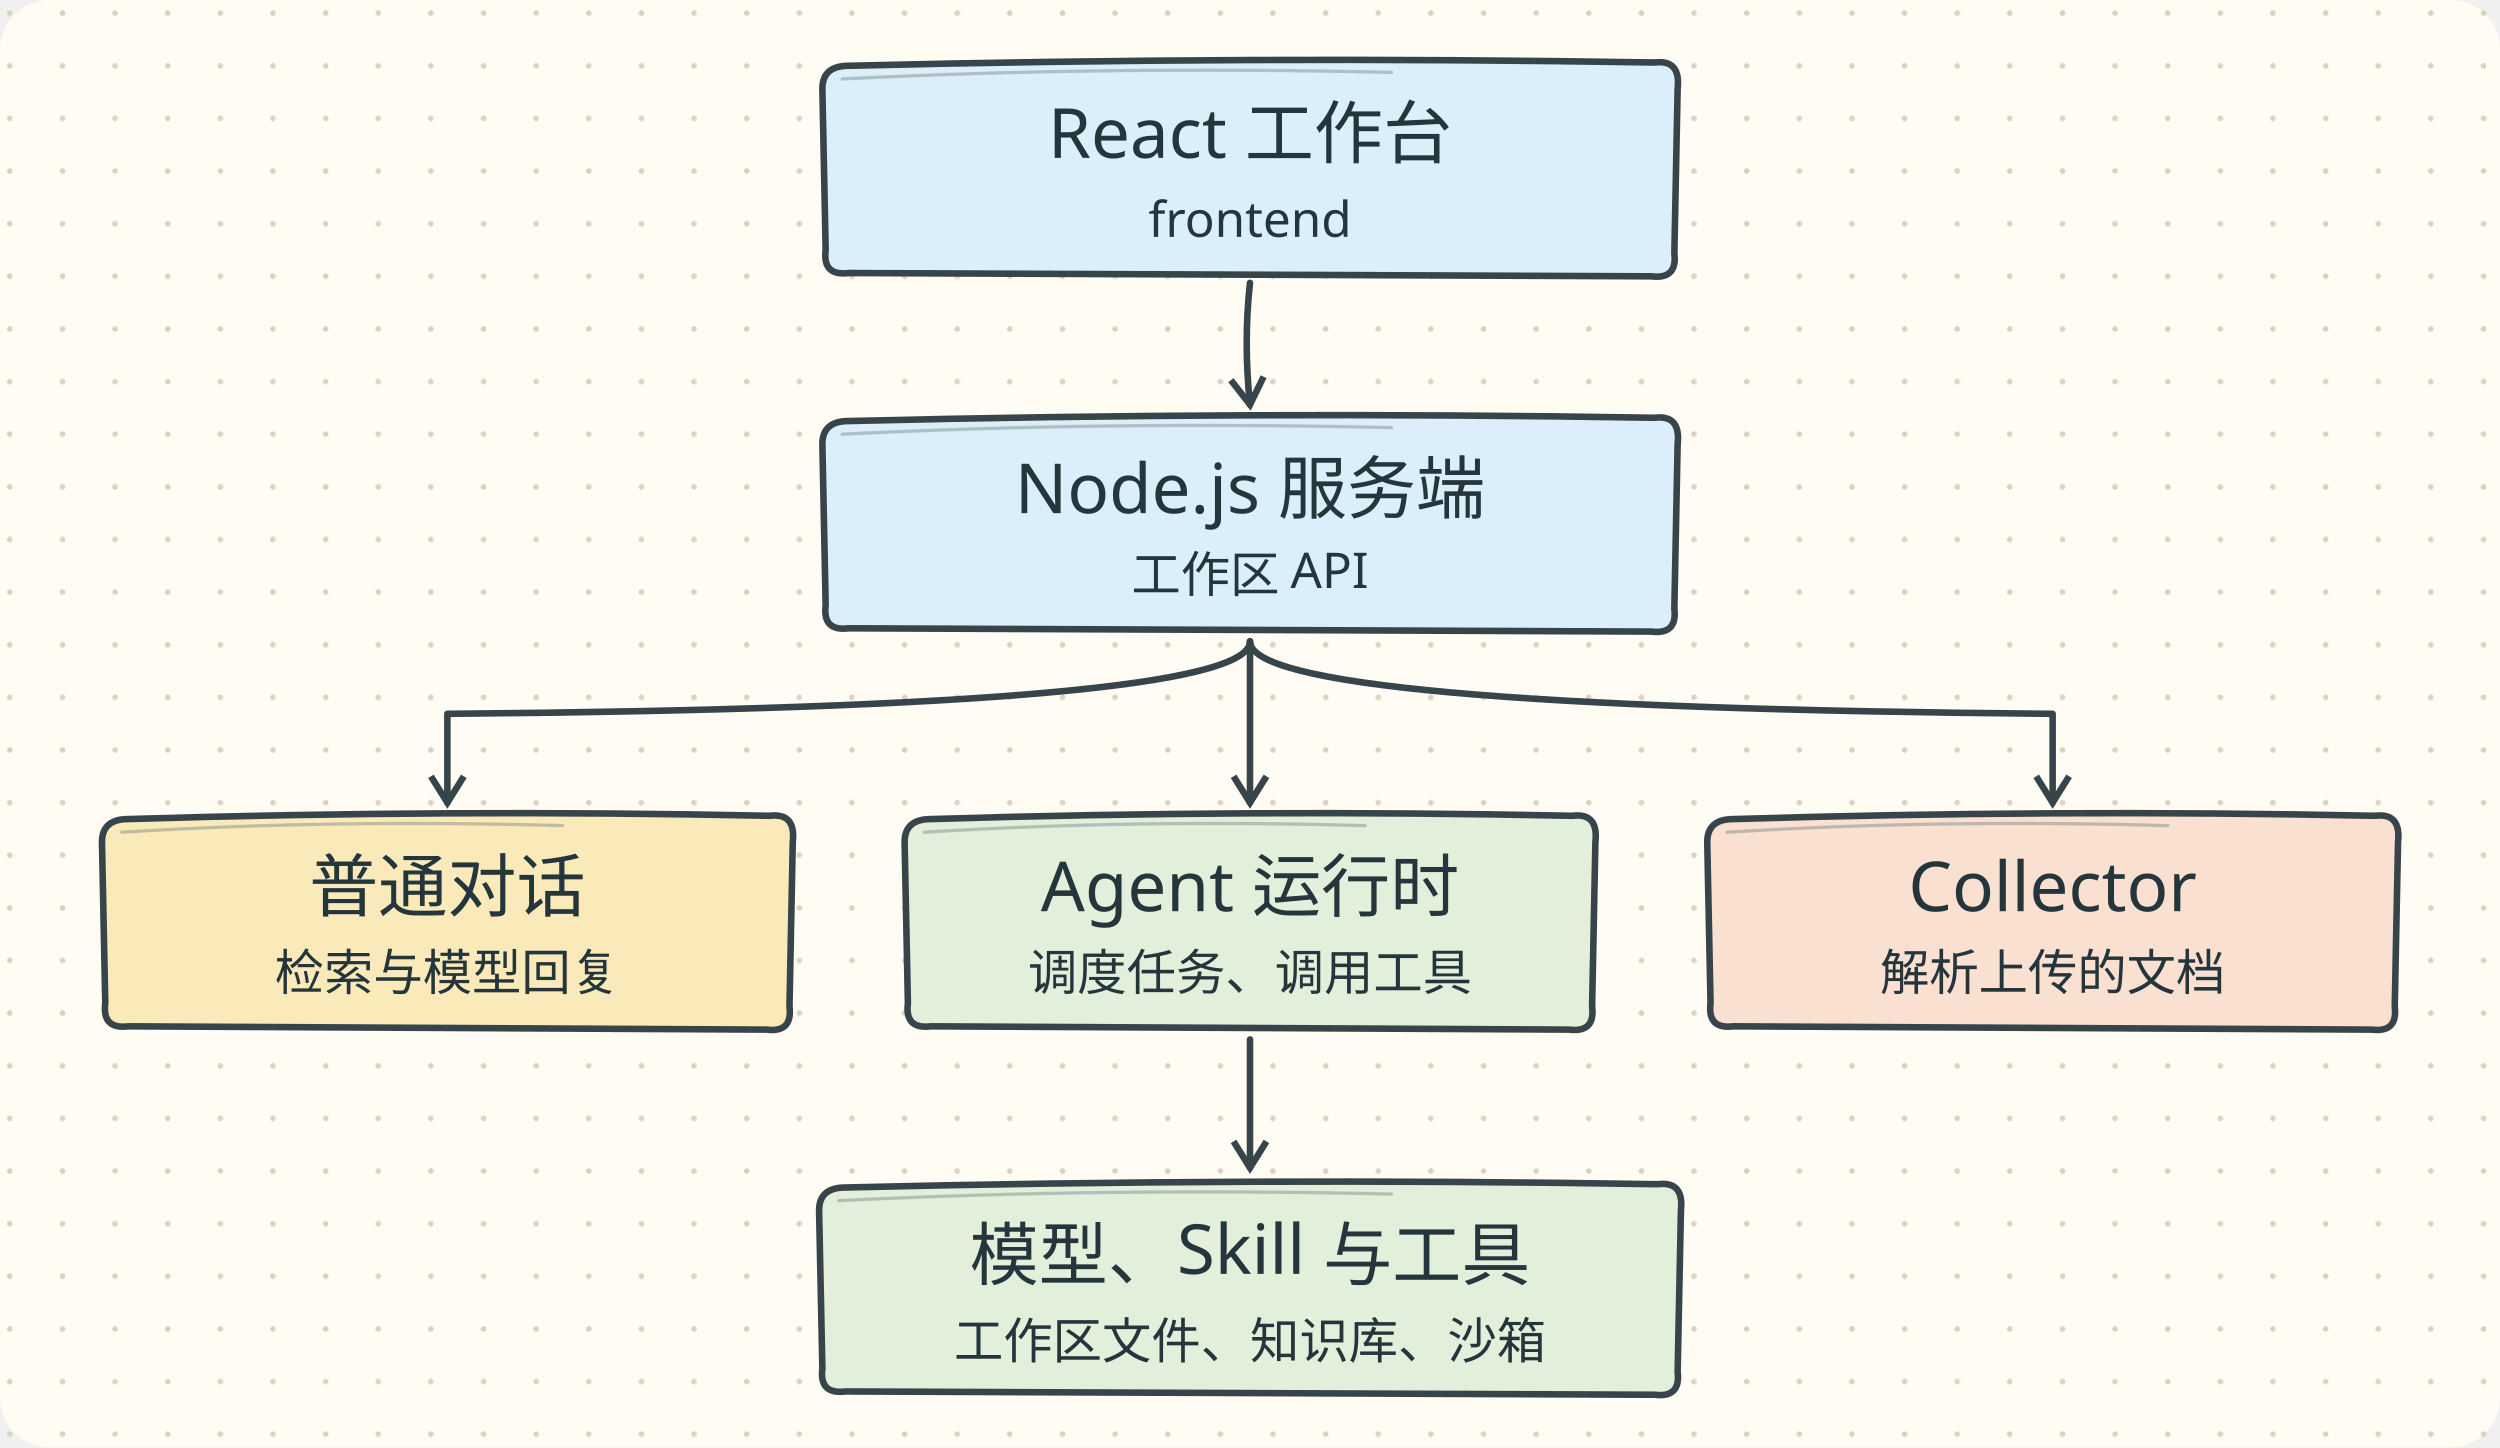
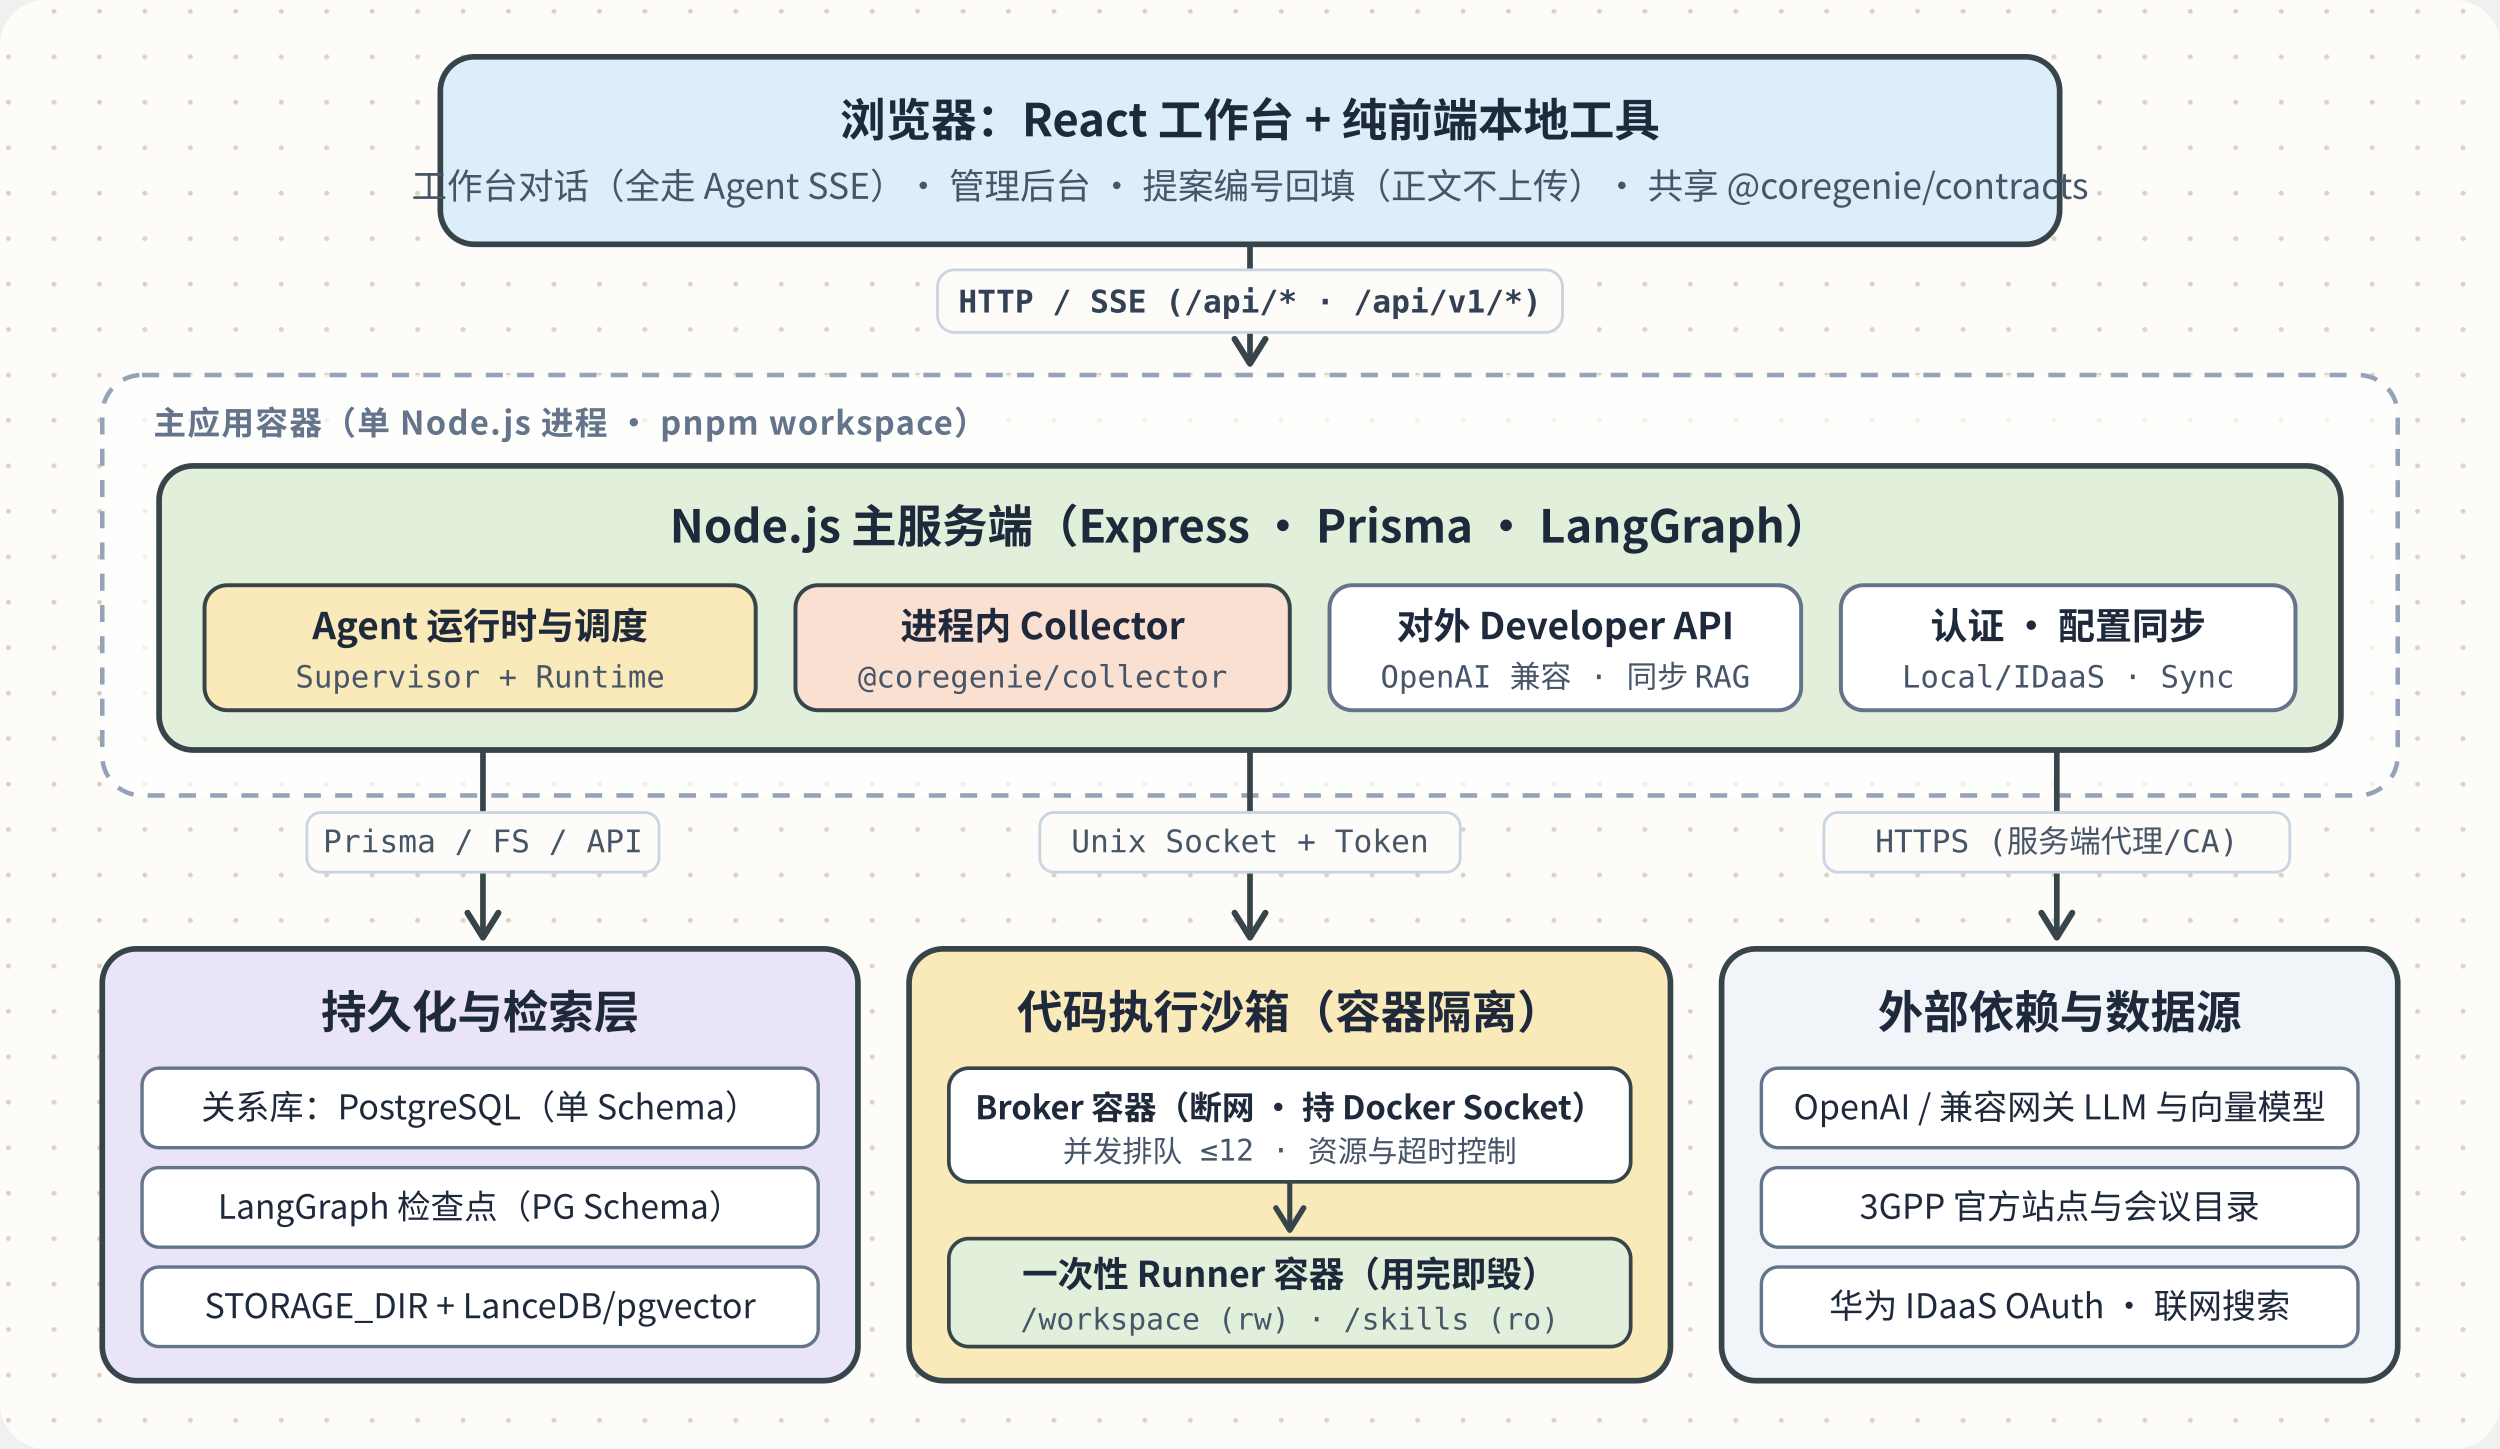
- <svg xmlns="http://www.w3.org/2000/svg" viewBox="0 0 760 440" role="img" aria-labelledby="title">
+ <svg xmlns="http://www.w3.org/2000/svg" viewBox="0 0 880 510" role="img" aria-labelledby="title">
  <defs>
    <pattern id="dots" width="16" height="16" patternUnits="userSpaceOnUse">
      <circle cx="3" cy="4" r=".85" fill="#d7d0bd" />
    </pattern>
-     <marker id="tip" viewBox="0 0 12 12" refX="10" refY="6" markerWidth="6" markerHeight="6" orient="auto">
-       <path d="m2 1 8 5-8 5" fill="none" stroke="#37444a" stroke-width="2" />
+     <marker id="tip" viewBox="0 0 12 12" refX="10" refY="6" markerWidth="6.5" markerHeight="6.5" orient="auto">
+       <path d="m2 1 8 5-8 5" fill="none" stroke="#37444a" stroke-width="2" stroke-linecap="round" stroke-linejoin="round" />
    </marker>
+     <style>
+       .t { font-family: "PingFang SC", "Noto Sans CJK SC", "Microsoft YaHei", "WenQuanYi Zen Hei", sans-serif; fill: #1e293b; }
+       .m { font-family: "JetBrains Mono", "SFMono-Regular", Menlo, Consolas, monospace; fill: #475569; }
+       .h { font-size: 16px; font-weight: 700; }
+       .s { font-size: 12.5px; fill: #475569; }
+       .tag { font-size: 11px; font-weight: 600; fill: #334155; }
+       .zone { font-size: 11.5px; font-weight: 700; fill: #64748b; letter-spacing: 0.04em; }
+     </style>
  </defs>
-   <rect width="100%" height="100%" rx="15" fill="#fffcf4" />
-   <rect width="100%" height="100%" fill="url(#dots)" />
-   <g stroke-linejoin="round" stroke-linecap="round" font-family="KaiTi, Kaiti SC, WenQuanYi Zen Hei, sans-serif" fill="#24353b">
-     <g transform="translate(250 18)">
-       <path d="M8 2 Q130 -1 253 1 Q261 0 260 9 L259 59 Q260 67 252 66 L8 65 Q0 66 1 58 L0 9 Q0 2 8 2Z" fill="#dbeefa" stroke="#37444a" stroke-width="2" />
-       <path d="M6 6 Q86 2 173 4" fill="none" stroke="#68777a" opacity=".4" />
-       <text x="130" y="30" text-anchor="middle" font-size="21">React 工作台</text>
-       <text x="130" y="54" text-anchor="middle" font-size="15">frontend</text>
+   <rect width="100%" height="100%" rx="16" fill="#fdfcf8" />
+   <rect width="100%" height="100%" rx="16" fill="url(#dots)" />
+   <g transform="translate(155 20)">
+     <rect width="570" height="66" rx="12" fill="#dbeefa" stroke="#37444a" stroke-width="2" />
+     <text x="285" y="28" text-anchor="middle" class="t h">浏览器：React 工作台 + 纯前端本地工具</text>
+     <text x="285" y="50" text-anchor="middle" class="t s">工作台对话（全走 Agent SSE）· 管理后台 · 提案编号回填（正文不上传）· 共享 @coregenie/contracts</text>
+   </g>
+   <line x1="440" y1="86" x2="440" y2="128" stroke="#37444a" stroke-width="2" marker-end="url(#tip)" />
+   <rect x="330" y="95" width="220" height="22" rx="6" fill="#fdfcf8" stroke="#cbd5e1" stroke-width="1" />
+   <text x="440" y="110" text-anchor="middle" class="m tag">HTTP / SSE  (/api/* · /api/v1/*)</text>
+   <rect x="36" y="132" width="808" height="148" rx="14" fill="#ffffff" fill-opacity="0.65" stroke="#94a3b8" stroke-width="1.6" stroke-dasharray="6 5" />
+   <text x="54" y="153" class="t zone">主应用容器（单 Node.js 进程 · pnpm workspace）</text>
+   <g transform="translate(56 164)">
+     <rect width="768" height="100" rx="12" fill="#e1efdb" stroke="#37444a" stroke-width="2" />
+     <text x="384" y="27" text-anchor="middle" class="t h">Node.js 主服务端（Express · Prisma · LangGraph）</text>
+     <g transform="translate(16 42)">
+       <rect width="194" height="44" rx="8" fill="#faeaba" stroke="#37444a" stroke-width="1.4" />
+       <text x="97" y="19" text-anchor="middle" class="t" font-size="13" font-weight="700">Agent 运行时与调度</text>
+       <text x="97" y="36" text-anchor="middle" class="m" font-size="10.8">Supervisor + Runtime</text>
    </g>
-     <path d="M380 86 Q378 104 380 123" fill="none" stroke="#37444a" stroke-width="2" marker-end="url(#tip)" />
-     <g transform="translate(250 126)">
-       <path d="M8 2 Q130 -1 253 1 Q261 0 260 9 L259 59 Q260 67 252 66 L8 65 Q0 66 1 58 L0 9 Q0 2 8 2Z" fill="#dbeefa" stroke="#37444a" stroke-width="2" />
-       <path d="M6 6 Q86 2 173 4" fill="none" stroke="#68777a" opacity=".4" />
-       <text x="130" y="30" text-anchor="middle" font-size="21">Node.js 服务端</text>
-       <text x="130" y="54" text-anchor="middle" font-size="15">工作区 API</text>
+     <g transform="translate(224 42)">
+       <rect width="174" height="44" rx="8" fill="#f9e0d1" stroke="#37444a" stroke-width="1.4" />
+       <text x="87" y="19" text-anchor="middle" class="t" font-size="13" font-weight="600">进程内 Collector</text>
+       <text x="87" y="36" text-anchor="middle" class="m" font-size="10.8">@coregenie/collector</text>
    </g>
-     <path d="M380 195 Q380 215 136 217 L136 244" fill="none" stroke="#37444a" stroke-width="2" marker-end="url(#tip)" />
-     <g transform="translate(31 247)">
-       <path d="M8 2 Q105 -1 203 1 Q211 0 210 9 L209 59 Q210 67 202 66 L8 65 Q0 66 1 58 L0 9 Q0 2 8 2Z" fill="#faeaba" stroke="#37444a" stroke-width="2" />
-       <path d="M6 6 Q70 2 140 4" fill="none" stroke="#68777a" opacity=".4" />
-       <text x="105" y="30" text-anchor="middle" font-size="21">普通对话</text>
-       <text x="105" y="54" text-anchor="middle" font-size="15">检索与模型回复</text>
+     <g transform="translate(412 42)">
+       <rect width="166" height="44" rx="8" fill="#ffffff" stroke="#64748b" stroke-width="1.4" />
+       <text x="83" y="19" text-anchor="middle" class="t" font-size="13" font-weight="600">对外 Developer API</text>
+       <text x="83" y="36" text-anchor="middle" class="m" font-size="10.8">OpenAI 兼容 · 同步 RAG</text>
    </g>
-     <path d="M380 195 Q380 215 380 217 L380 244" fill="none" stroke="#37444a" stroke-width="2" marker-end="url(#tip)" />
-     <g transform="translate(275 247)">
-       <path d="M8 2 Q105 -1 203 1 Q211 0 210 9 L209 59 Q210 67 202 66 L8 65 Q0 66 1 58 L0 9 Q0 2 8 2Z" fill="#e1efdb" stroke="#37444a" stroke-width="2" />
-       <path d="M6 6 Q70 2 140 4" fill="none" stroke="#68777a" opacity=".4" />
-       <text x="105" y="30" text-anchor="middle" font-size="21">Agent 运行时</text>
-       <text x="105" y="54" text-anchor="middle" font-size="15">调度任务、调用工具</text>
-     </g>
-     <path d="M380 195 Q380 215 624 217 L624 244" fill="none" stroke="#37444a" stroke-width="2" marker-end="url(#tip)" />
-     <g transform="translate(519 247)">
-       <path d="M8 2 Q105 -1 203 1 Q211 0 210 9 L209 59 Q210 67 202 66 L8 65 Q0 66 1 58 L0 9 Q0 2 8 2Z" fill="#f9e0d1" stroke="#37444a" stroke-width="2" />
-       <path d="M6 6 Q70 2 140 4" fill="none" stroke="#68777a" opacity=".4" />
-       <text x="105" y="30" text-anchor="middle" font-size="21">Collector</text>
-       <text x="105" y="54" text-anchor="middle" font-size="15">解析上传的文档</text>
-     </g>
-     <path d="M380 316 Q380 338 380 355" fill="none" stroke="#37444a" stroke-width="2" marker-end="url(#tip)" />
-     <g transform="translate(249 359)">
-       <path d="M8 2 Q131 -1 255 1 Q263 0 262 9 L261 58 Q262 66 254 65 L8 64 Q0 65 1 57 L0 9 Q0 2 8 2Z" fill="#e1efdb" stroke="#37444a" stroke-width="2" />
-       <path d="M6 6 Q87 2 174 4" fill="none" stroke="#68777a" opacity=".4" />
-       <text x="131" y="30" text-anchor="middle" font-size="21">模型、Skill 与工具</text>
-       <text x="131" y="54" text-anchor="middle" font-size="15">工作区文件、知识库、沙箱</text>
+     <g transform="translate(592 42)">
+       <rect width="160" height="44" rx="8" fill="#ffffff" stroke="#64748b" stroke-width="1.4" />
+       <text x="80" y="19" text-anchor="middle" class="t" font-size="13" font-weight="600">认证 · 配置同步</text>
+       <text x="80" y="36" text-anchor="middle" class="m" font-size="10.8">Local/IDaaS · Sync</text>
    </g>
  </g>
+   <path d="M170 264 L170 330" fill="none" stroke="#37444a" stroke-width="2" marker-end="url(#tip)" />
+   <rect x="108" y="286" width="124" height="21" rx="5" fill="#fdfcf8" stroke="#cbd5e1" />
+   <text x="170" y="300" text-anchor="middle" class="m" font-size="11">Prisma / FS / API</text>
+   <path d="M440 264 L440 330" fill="none" stroke="#37444a" stroke-width="2" marker-end="url(#tip)" />
+   <rect x="366" y="286" width="148" height="21" rx="5" fill="#fdfcf8" stroke="#cbd5e1" />
+   <text x="440" y="300" text-anchor="middle" class="m" font-size="11">Unix Socket + Token</text>
+   <path d="M724 264 L724 330" fill="none" stroke="#37444a" stroke-width="2" marker-end="url(#tip)" />
+   <rect x="642" y="286" width="164" height="21" rx="5" fill="#fdfcf8" stroke="#cbd5e1" />
+   <text x="724" y="300" text-anchor="middle" class="m" font-size="11">HTTPS (服务端代理/CA)</text>
+   <g transform="translate(36 334)">
+     <rect width="266" height="152" rx="12" fill="#eae4f8" stroke="#37444a" stroke-width="2" />
+     <text x="133" y="28" text-anchor="middle" class="t h">持久化与检索层</text>
+     <rect x="14" y="42" width="238" height="28" rx="6" fill="#ffffff" stroke="#64748b" stroke-width="1.2" />
+     <text x="133" y="60" text-anchor="middle" class="t" font-size="12">关系库：PostgreSQL（单 Schema）</text>
+     <rect x="14" y="77" width="238" height="28" rx="6" fill="#ffffff" stroke="#64748b" stroke-width="1.2" />
+     <text x="133" y="95" text-anchor="middle" class="t" font-size="11.8">LangGraph 检查点（PG Schema）</text>
+     <rect x="14" y="112" width="238" height="28" rx="6" fill="#ffffff" stroke="#64748b" stroke-width="1.2" />
+     <text x="133" y="130" text-anchor="middle" class="t" font-size="12">STORAGE_DIR + LanceDB/pgvector</text>
+   </g>
+   <g transform="translate(320 334)">
+     <rect width="268" height="152" rx="12" fill="#faeaba" stroke="#37444a" stroke-width="2" />
+     <text x="134" y="28" text-anchor="middle" class="t h">代码执行沙箱（容器隔离）</text>
+     <rect x="14" y="42" width="240" height="40" rx="7" fill="#ffffff" stroke="#37444a" stroke-width="1.3" />
+     <text x="134" y="60" text-anchor="middle" class="t" font-size="11.5" font-weight="600">Broker 容器（断网 · 持 Docker Socket）</text>
+     <text x="134" y="75" text-anchor="middle" class="m" font-size="10.5">并发排队 ≤12 · 资源与超时控制</text>
+     <line x1="134" y1="82" x2="134" y2="99" stroke="#37444a" stroke-width="1.8" marker-end="url(#tip)" />
+     <rect x="14" y="102" width="240" height="38" rx="7" fill="#e1efdb" stroke="#37444a" stroke-width="1.3" />
+     <text x="134" y="119" text-anchor="middle" class="t" font-size="12.5" font-weight="600">一次性 Runner 容器（用完即毁）</text>
+     <text x="134" y="134" text-anchor="middle" class="m" font-size="10.5">/workspace (rw) · /skills (ro)</text>
+   </g>
+   <g transform="translate(606 334)">
+     <rect width="238" height="152" rx="12" fill="#f1f5f9" stroke="#37444a" stroke-width="2" />
+     <text x="119" y="28" text-anchor="middle" class="t h">外部依赖与数据源</text>
+     <rect x="14" y="42" width="210" height="28" rx="6" fill="#ffffff" stroke="#64748b" stroke-width="1.2" />
+     <text x="119" y="60" text-anchor="middle" class="t" font-size="12">OpenAI / 兼容网关 LLM 与向量模型</text>
+     <rect x="14" y="77" width="210" height="28" rx="6" fill="#ffffff" stroke="#64748b" stroke-width="1.2" />
+     <text x="119" y="95" text-anchor="middle" class="t" font-size="12">3GPP 官方站点与会议目录</text>
+     <rect x="14" y="112" width="210" height="28" rx="6" fill="#ffffff" stroke="#64748b" stroke-width="1.2" />
+     <text x="119" y="130" text-anchor="middle" class="t" font-size="12">华为 IDaaS OAuth · 联网搜索</text>
+   </g>
</svg>
